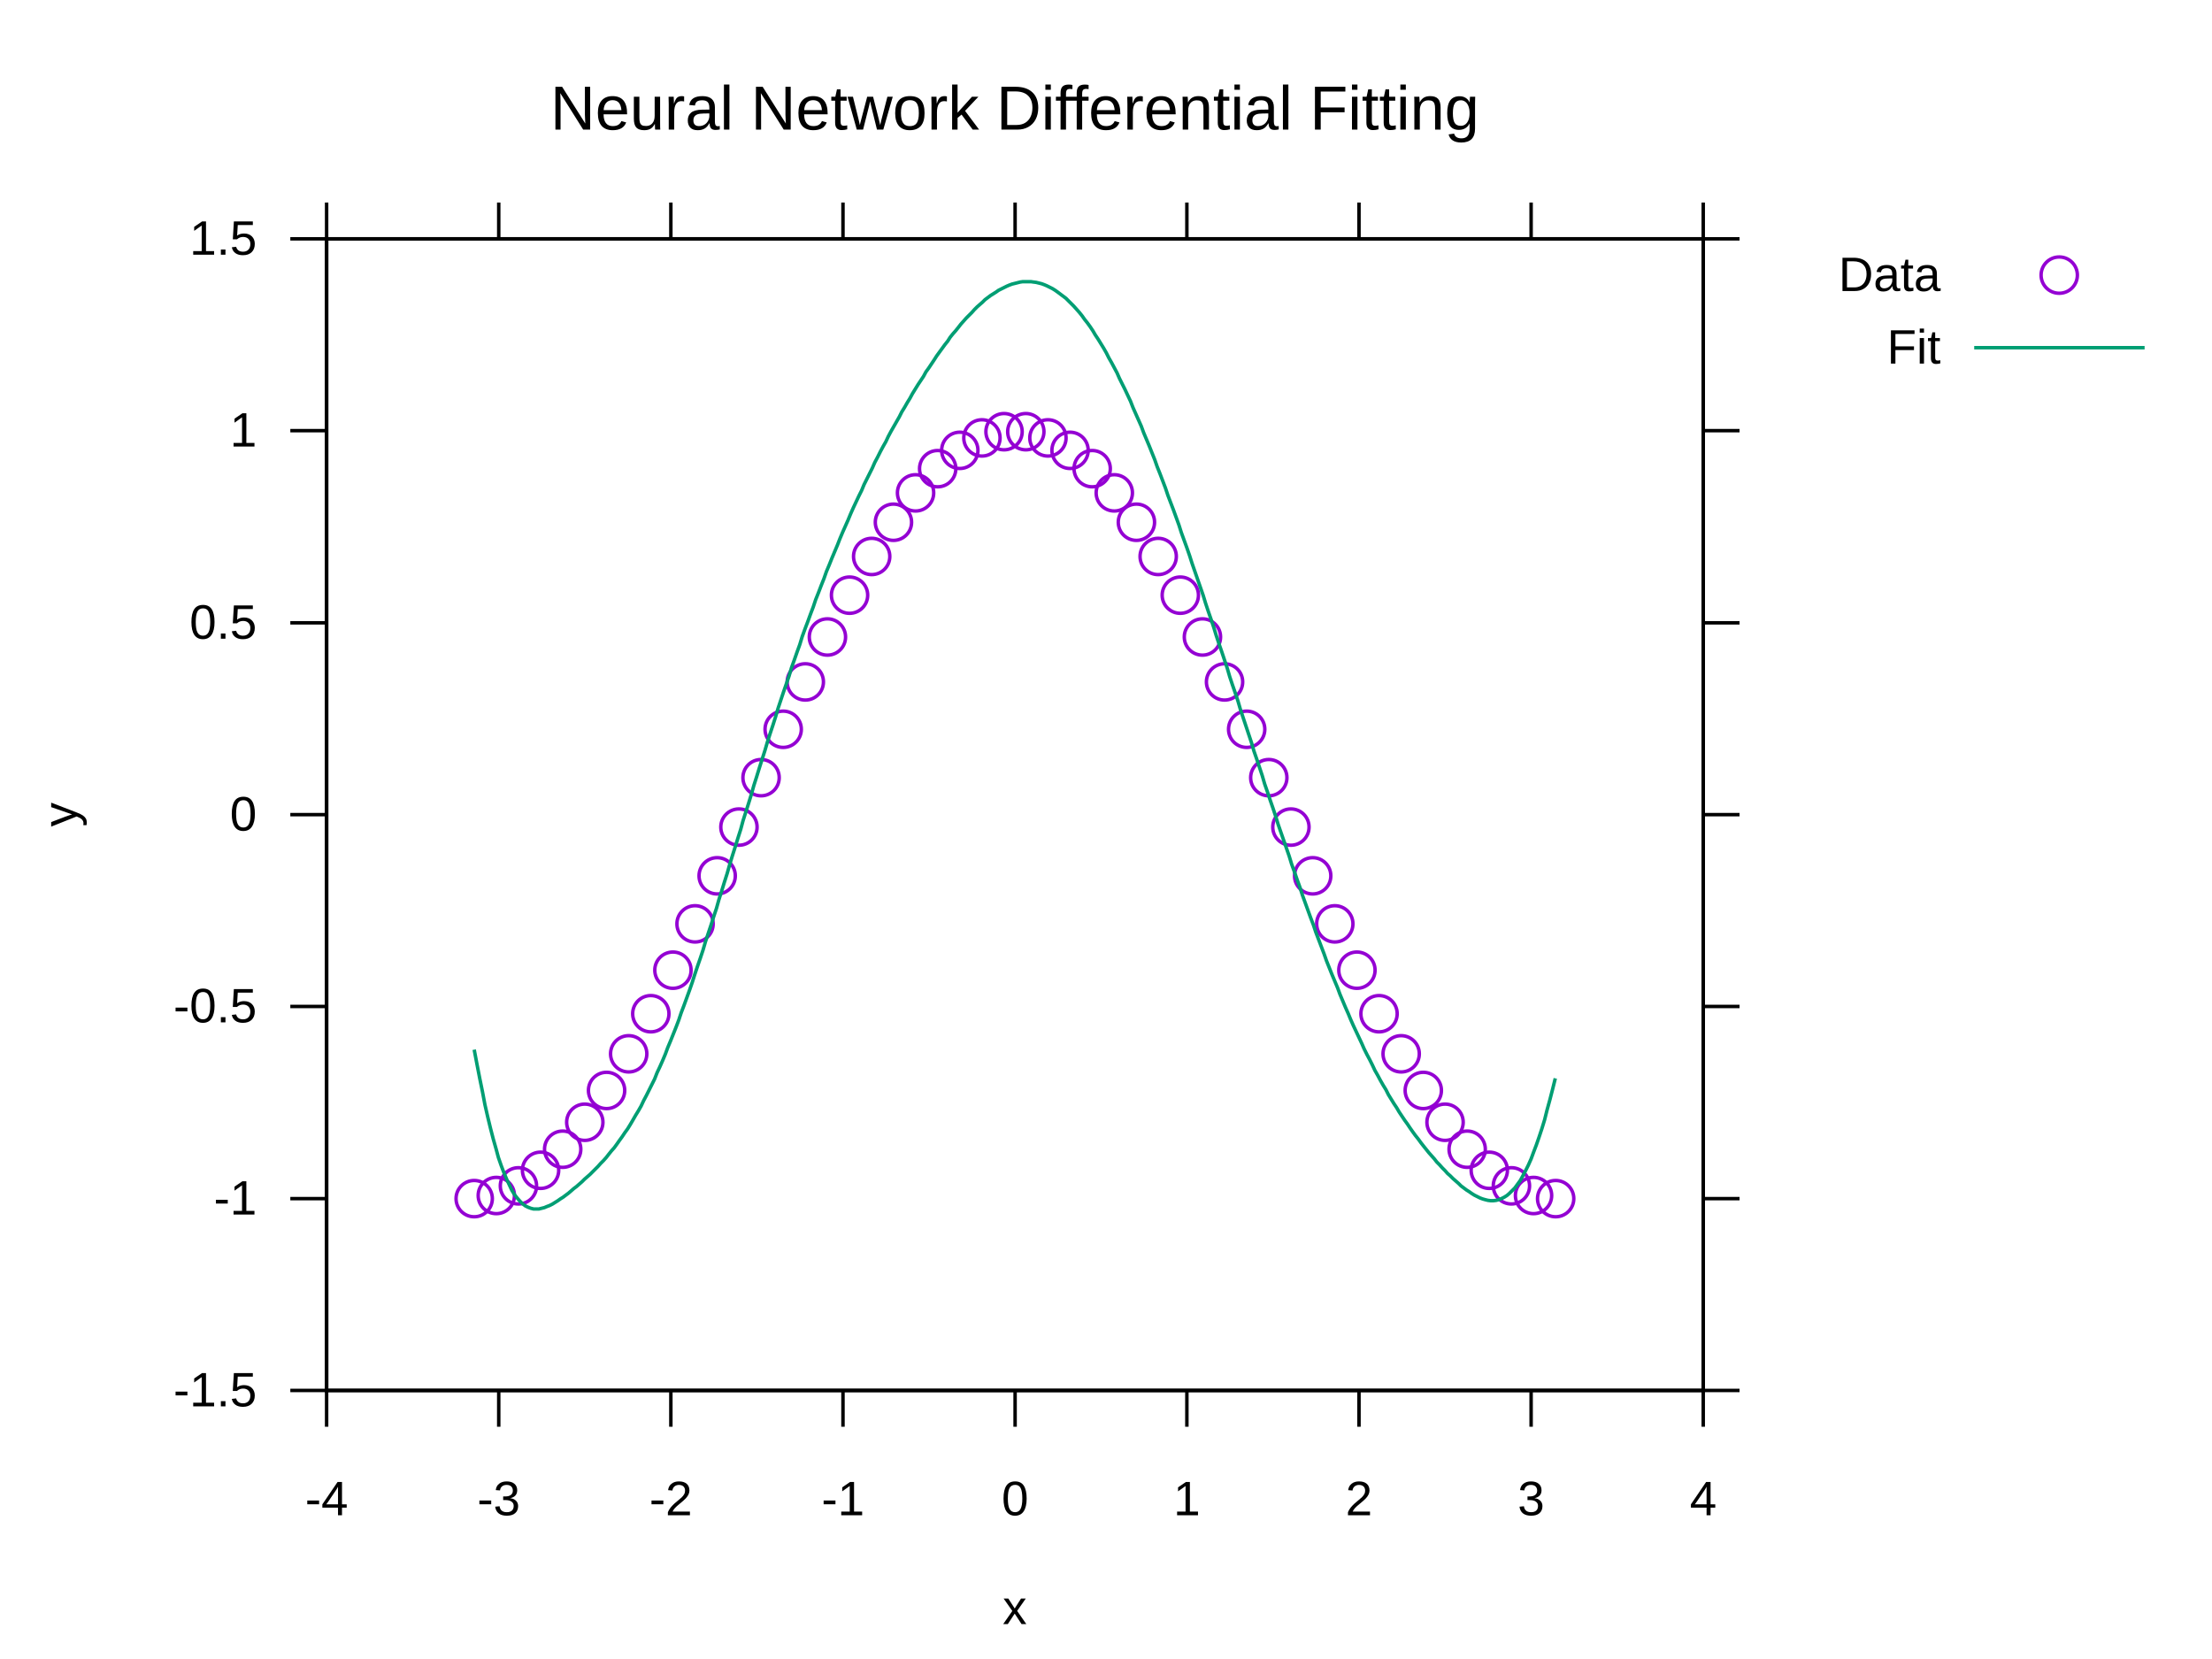
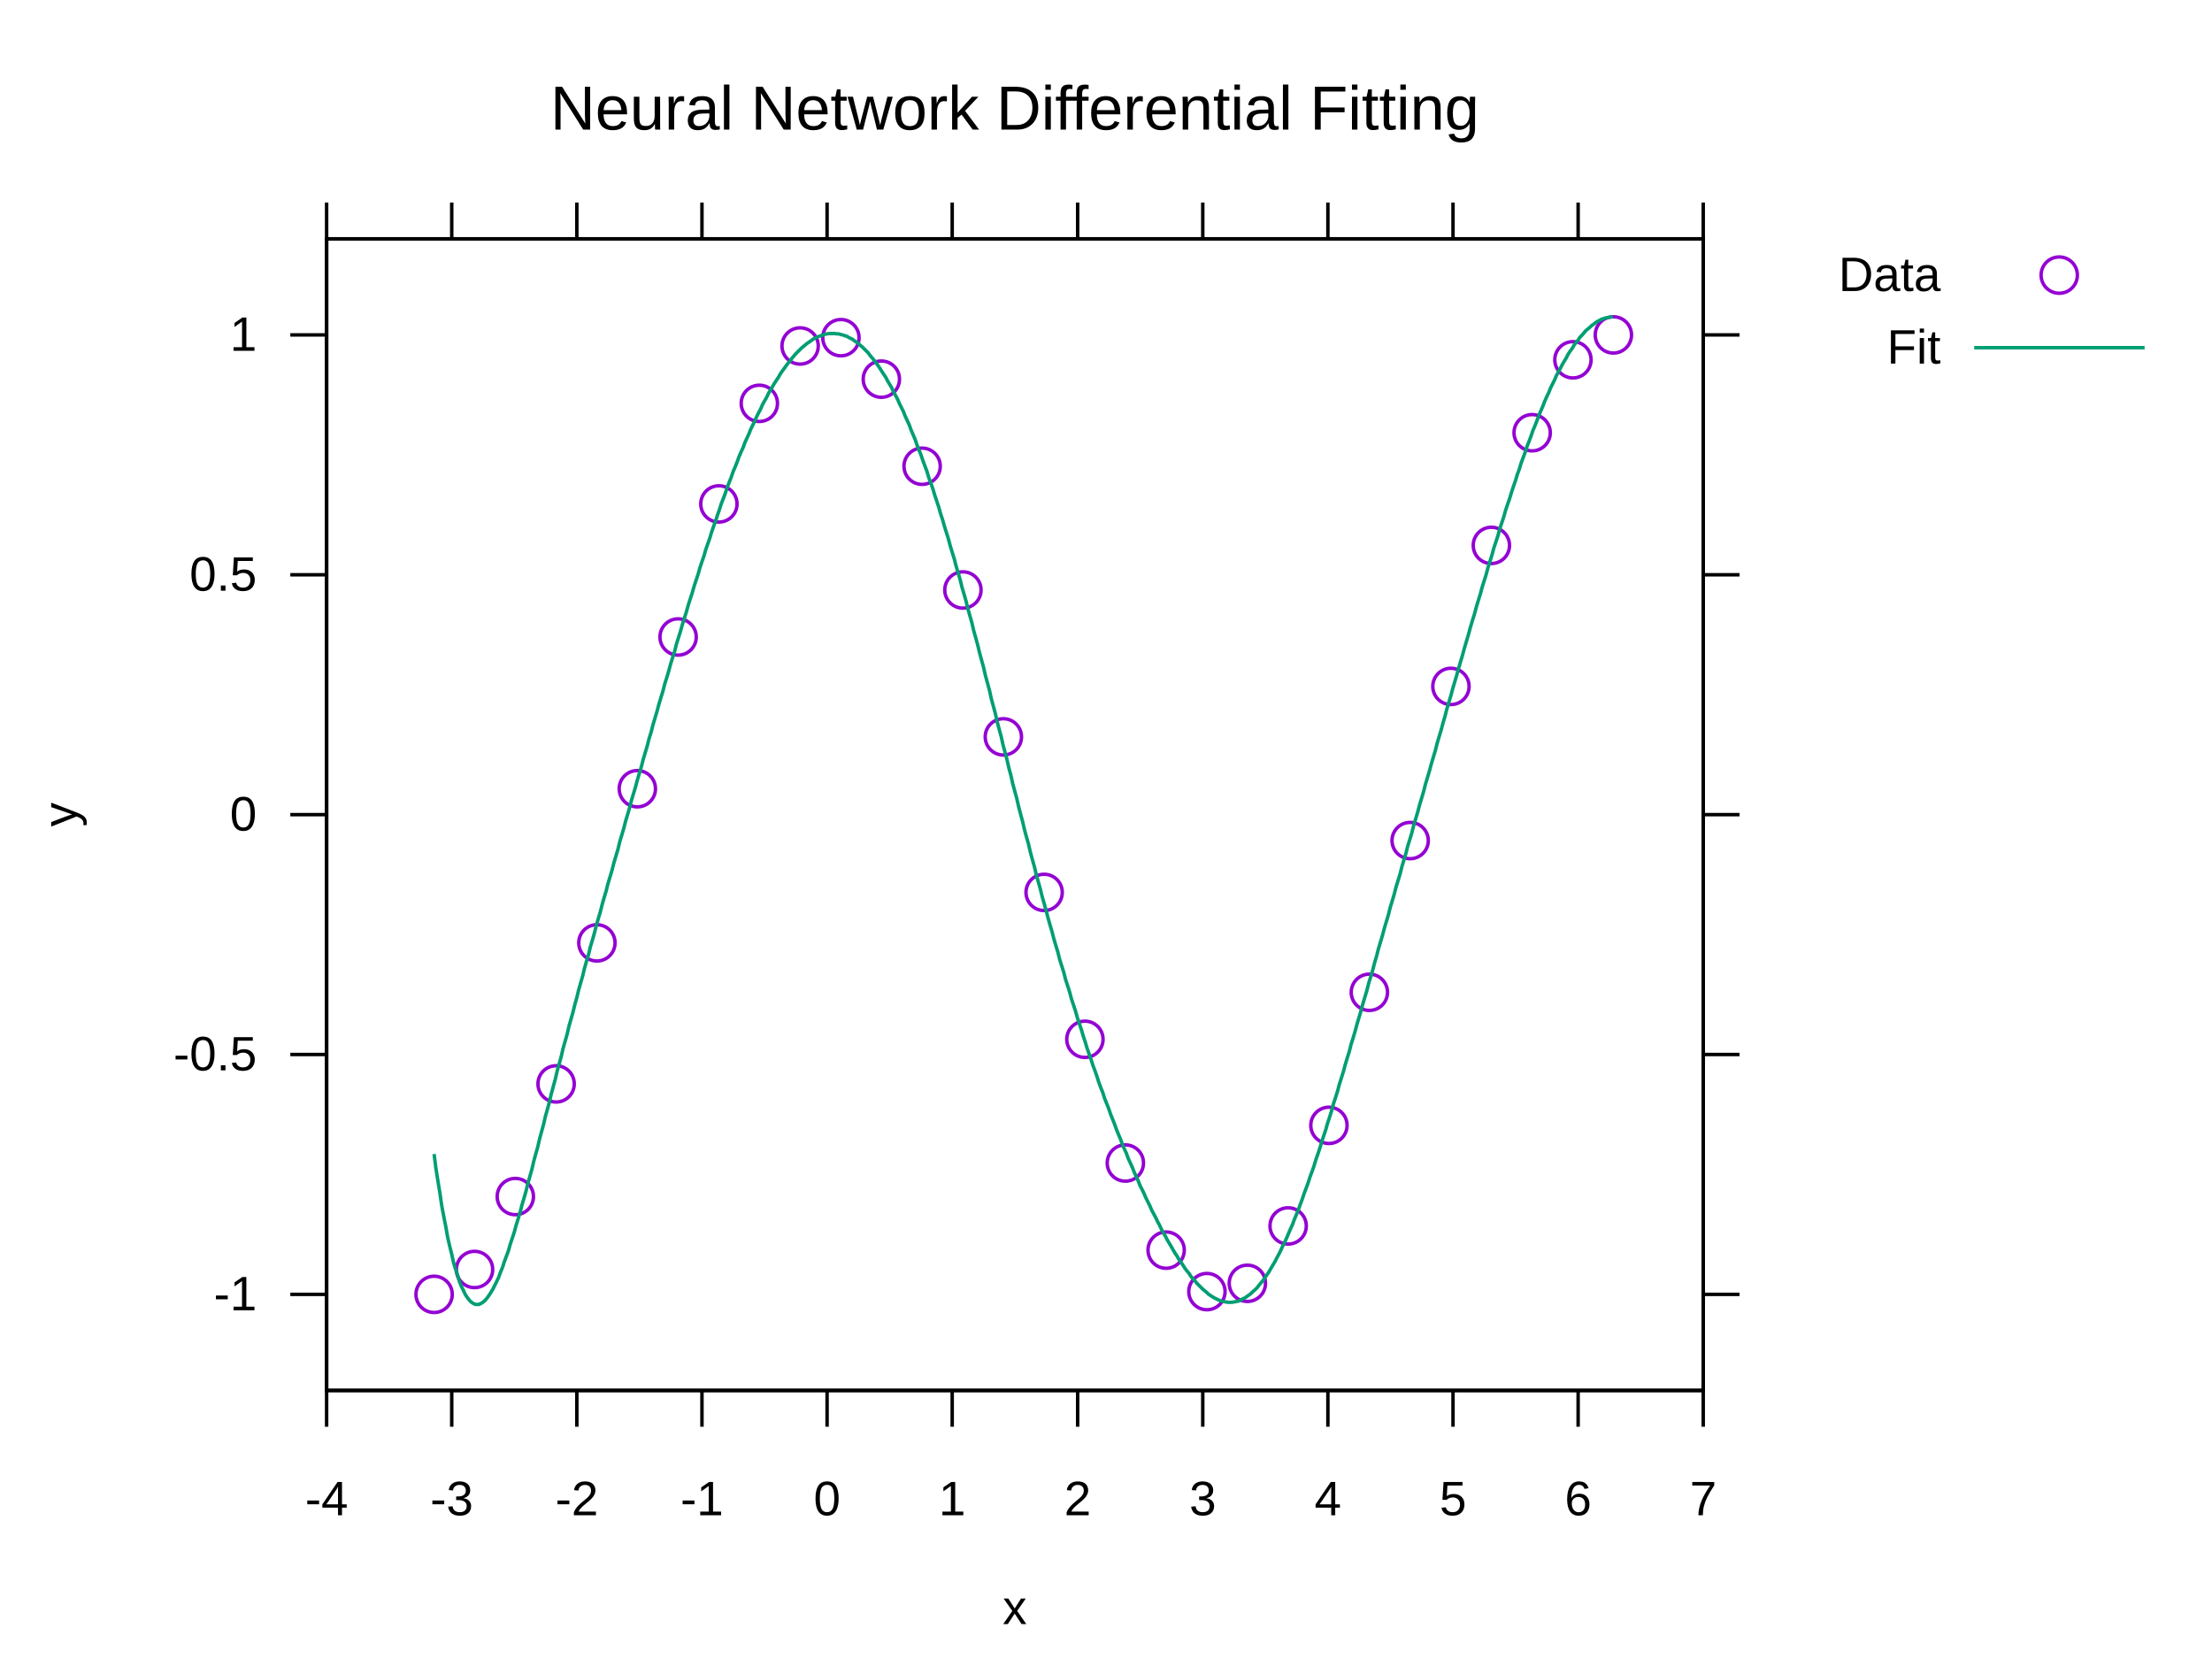
<svg xmlns="http://www.w3.org/2000/svg" xmlns:xlink="http://www.w3.org/1999/xlink" width="640" height="480" viewBox="0 0 640 480">
  <g id="gnuplot_canvas">
    <rect x="0" y="0" width="640" height="480" fill="#ffffff" />
    <defs>
      <circle id="gpDot" r="0.5" stroke-width="0.5" stroke="currentColor" />
      <path id="gpPt0" stroke-width="0.190" stroke="currentColor" d="M-1,0 h2 M0,-1 v2" />
      <path id="gpPt1" stroke-width="0.190" stroke="currentColor" d="M-1,-1 L1,1 M1,-1 L-1,1" />
      <path id="gpPt2" stroke-width="0.190" stroke="currentColor" d="M-1,0 L1,0 M0,-1 L0,1 M-1,-1 L1,1 M-1,1 L1,-1" />
      <rect id="gpPt3" stroke-width="0.190" stroke="currentColor" x="-1" y="-1" width="2" height="2" />
      <rect id="gpPt4" stroke-width="0.190" stroke="currentColor" fill="currentColor" x="-1" y="-1" width="2" height="2" />
      <circle id="gpPt5" stroke-width="0.190" stroke="currentColor" cx="0" cy="0" r="1" />
      <use xlink:href="#gpPt5" id="gpPt6" fill="currentColor" stroke="none" />
      <path id="gpPt7" stroke-width="0.190" stroke="currentColor" d="M0,-1.33 L-1.33,0.67 L1.33,0.67 z" />
      <use xlink:href="#gpPt7" id="gpPt8" fill="currentColor" stroke="none" />
      <use xlink:href="#gpPt7" id="gpPt9" stroke="currentColor" transform="rotate(180)" />
      <use xlink:href="#gpPt9" id="gpPt10" fill="currentColor" stroke="none" />
      <use xlink:href="#gpPt3" id="gpPt11" stroke="currentColor" transform="rotate(45)" />
      <use xlink:href="#gpPt11" id="gpPt12" fill="currentColor" stroke="none" />
      <path id="gpPt13" stroke-width="0.190" stroke="currentColor" d="M0,1.330 L1.265,0.411 L0.782,-1.067 L-0.782,-1.076 L-1.265,0.411 z" />
      <use xlink:href="#gpPt13" id="gpPt14" fill="currentColor" stroke="none" />
      <filter id="textbox" filterUnits="objectBoundingBox" x="0" y="0" height="1" width="1">
        <feFlood flood-color="#FFFFFF" flood-opacity="1" result="bgnd" />
        <feComposite in="SourceGraphic" in2="bgnd" operator="atop" />
      </filter>
      <filter id="greybox" filterUnits="objectBoundingBox" x="0" y="0" height="1" width="1">
        <feFlood flood-color="lightgrey" flood-opacity="1" result="grey" />
        <feComposite in="SourceGraphic" in2="grey" operator="atop" />
      </filter>
    </defs>
    <g fill="none" color="#FFFFFF" stroke="currentColor" stroke-width="1.00" stroke-linecap="butt" stroke-linejoin="miter">
</g>
    <g fill="none" color="black" stroke="currentColor" stroke-width="1.00" stroke-linecap="butt" stroke-linejoin="miter">
-       <path stroke="black" d="M94.5,402.3 L84.0,402.3 M492.8,402.3 L503.3,402.3  " />
-       <g transform="translate(74.3,406.9)" stroke="none" fill="black" font-family="Arial" font-size="14.00" text-anchor="end">
-         <text>
-           <tspan font-family="Arial">-1.5</tspan>
-         </text>
-       </g>
-     </g>
-     <g fill="none" color="black" stroke="currentColor" stroke-width="1.00" stroke-linecap="butt" stroke-linejoin="miter">
-       <path stroke="black" d="M94.5,346.8 L84.0,346.8 M492.8,346.8 L503.3,346.8  " />
-       <g transform="translate(74.3,351.4)" stroke="none" fill="black" font-family="Arial" font-size="14.00" text-anchor="end">
+       <path stroke="black" d="M94.5,374.5 L84.0,374.5 M492.8,374.5 L503.3,374.5  " />
+       <g transform="translate(74.3,379.1)" stroke="none" fill="black" font-family="Arial" font-size="14.00" text-anchor="end">
        <text>
          <tspan font-family="Arial">-1</tspan>
        </text>
      </g>
    </g>
    <g fill="none" color="black" stroke="currentColor" stroke-width="1.00" stroke-linecap="butt" stroke-linejoin="miter">
-       <path stroke="black" d="M94.5,291.2 L84.0,291.2 M492.8,291.2 L503.3,291.2  " />
-       <g transform="translate(74.3,295.8)" stroke="none" fill="black" font-family="Arial" font-size="14.00" text-anchor="end">
+       <path stroke="black" d="M94.5,305.1 L84.0,305.1 M492.8,305.1 L503.3,305.1  " />
+       <g transform="translate(74.3,309.7)" stroke="none" fill="black" font-family="Arial" font-size="14.00" text-anchor="end">
        <text>
          <tspan font-family="Arial">-0.5</tspan>
        </text>
      </g>
    </g>
    <g fill="none" color="black" stroke="currentColor" stroke-width="1.00" stroke-linecap="butt" stroke-linejoin="miter">
      <path stroke="black" d="M94.5,235.7 L84.0,235.7 M492.8,235.7 L503.3,235.7  " />
      <g transform="translate(74.3,240.3)" stroke="none" fill="black" font-family="Arial" font-size="14.00" text-anchor="end">
        <text>
          <tspan font-family="Arial"> 0</tspan>
        </text>
      </g>
    </g>
    <g fill="none" color="black" stroke="currentColor" stroke-width="1.00" stroke-linecap="butt" stroke-linejoin="miter">
-       <path stroke="black" d="M94.5,180.2 L84.0,180.2 M492.8,180.2 L503.3,180.2  " />
-       <g transform="translate(74.3,184.8)" stroke="none" fill="black" font-family="Arial" font-size="14.00" text-anchor="end">
+       <path stroke="black" d="M94.5,166.3 L84.0,166.3 M492.8,166.3 L503.3,166.3  " />
+       <g transform="translate(74.3,170.9)" stroke="none" fill="black" font-family="Arial" font-size="14.00" text-anchor="end">
        <text>
          <tspan font-family="Arial"> 0.5</tspan>
        </text>
      </g>
    </g>
    <g fill="none" color="black" stroke="currentColor" stroke-width="1.00" stroke-linecap="butt" stroke-linejoin="miter">
-       <path stroke="black" d="M94.5,124.6 L84.0,124.6 M492.8,124.6 L503.3,124.6  " />
-       <g transform="translate(74.3,129.2)" stroke="none" fill="black" font-family="Arial" font-size="14.00" text-anchor="end">
+       <path stroke="black" d="M94.5,96.9 L84.0,96.9 M492.8,96.9 L503.3,96.9  " />
+       <g transform="translate(74.3,101.5)" stroke="none" fill="black" font-family="Arial" font-size="14.00" text-anchor="end">
        <text>
          <tspan font-family="Arial"> 1</tspan>
-         </text>
-       </g>
-     </g>
-     <g fill="none" color="black" stroke="currentColor" stroke-width="1.00" stroke-linecap="butt" stroke-linejoin="miter">
-       <path stroke="black" d="M94.5,69.1 L84.0,69.1 M492.8,69.1 L503.3,69.1  " />
-       <g transform="translate(74.3,73.7)" stroke="none" fill="black" font-family="Arial" font-size="14.00" text-anchor="end">
-         <text>
-           <tspan font-family="Arial"> 1.5</tspan>
        </text>
      </g>
    </g>
    <g fill="none" color="black" stroke="currentColor" stroke-width="1.00" stroke-linecap="butt" stroke-linejoin="miter">
      <path stroke="black" d="M94.5,402.3 L94.5,412.8 M94.5,69.1 L94.5,58.6  " />
      <g transform="translate(94.5,438.4)" stroke="none" fill="black" font-family="Arial" font-size="14.00" text-anchor="middle">
        <text>
          <tspan font-family="Arial">-4</tspan>
        </text>
      </g>
    </g>
    <g fill="none" color="black" stroke="currentColor" stroke-width="1.00" stroke-linecap="butt" stroke-linejoin="miter">
-       <path stroke="black" d="M144.3,402.3 L144.3,412.8 M144.3,69.1 L144.3,58.6  " />
-       <g transform="translate(144.3,438.4)" stroke="none" fill="black" font-family="Arial" font-size="14.00" text-anchor="middle">
+       <path stroke="black" d="M130.7,402.3 L130.7,412.8 M130.7,69.1 L130.7,58.6  " />
+       <g transform="translate(130.7,438.4)" stroke="none" fill="black" font-family="Arial" font-size="14.00" text-anchor="middle">
        <text>
          <tspan font-family="Arial">-3</tspan>
        </text>
      </g>
    </g>
    <g fill="none" color="black" stroke="currentColor" stroke-width="1.00" stroke-linecap="butt" stroke-linejoin="miter">
-       <path stroke="black" d="M194.1,402.3 L194.1,412.8 M194.1,69.1 L194.1,58.6  " />
-       <g transform="translate(194.1,438.4)" stroke="none" fill="black" font-family="Arial" font-size="14.00" text-anchor="middle">
+       <path stroke="black" d="M166.9,402.3 L166.9,412.8 M166.9,69.1 L166.9,58.6  " />
+       <g transform="translate(166.9,438.4)" stroke="none" fill="black" font-family="Arial" font-size="14.00" text-anchor="middle">
        <text>
          <tspan font-family="Arial">-2</tspan>
        </text>
      </g>
    </g>
    <g fill="none" color="black" stroke="currentColor" stroke-width="1.00" stroke-linecap="butt" stroke-linejoin="miter">
-       <path stroke="black" d="M243.9,402.3 L243.9,412.8 M243.9,69.1 L243.9,58.6  " />
-       <g transform="translate(243.9,438.4)" stroke="none" fill="black" font-family="Arial" font-size="14.00" text-anchor="middle">
+       <path stroke="black" d="M203.1,402.3 L203.1,412.8 M203.1,69.1 L203.1,58.6  " />
+       <g transform="translate(203.1,438.4)" stroke="none" fill="black" font-family="Arial" font-size="14.00" text-anchor="middle">
        <text>
          <tspan font-family="Arial">-1</tspan>
        </text>
      </g>
    </g>
    <g fill="none" color="black" stroke="currentColor" stroke-width="1.00" stroke-linecap="butt" stroke-linejoin="miter">
-       <path stroke="black" d="M293.7,402.3 L293.7,412.8 M293.7,69.1 L293.7,58.6  " />
-       <g transform="translate(293.7,438.4)" stroke="none" fill="black" font-family="Arial" font-size="14.00" text-anchor="middle">
+       <path stroke="black" d="M239.3,402.3 L239.3,412.8 M239.3,69.1 L239.3,58.6  " />
+       <g transform="translate(239.3,438.4)" stroke="none" fill="black" font-family="Arial" font-size="14.00" text-anchor="middle">
        <text>
          <tspan font-family="Arial"> 0</tspan>
        </text>
      </g>
    </g>
    <g fill="none" color="black" stroke="currentColor" stroke-width="1.00" stroke-linecap="butt" stroke-linejoin="miter">
-       <path stroke="black" d="M343.4,402.3 L343.4,412.8 M343.4,69.1 L343.4,58.6  " />
-       <g transform="translate(343.4,438.4)" stroke="none" fill="black" font-family="Arial" font-size="14.00" text-anchor="middle">
+       <path stroke="black" d="M275.5,402.3 L275.5,412.8 M275.5,69.1 L275.5,58.6  " />
+       <g transform="translate(275.5,438.4)" stroke="none" fill="black" font-family="Arial" font-size="14.00" text-anchor="middle">
        <text>
          <tspan font-family="Arial"> 1</tspan>
        </text>
      </g>
    </g>
    <g fill="none" color="black" stroke="currentColor" stroke-width="1.00" stroke-linecap="butt" stroke-linejoin="miter">
-       <path stroke="black" d="M393.2,402.3 L393.2,412.8 M393.2,69.1 L393.2,58.6  " />
-       <g transform="translate(393.2,438.4)" stroke="none" fill="black" font-family="Arial" font-size="14.00" text-anchor="middle">
+       <path stroke="black" d="M311.8,402.3 L311.8,412.8 M311.8,69.1 L311.8,58.6  " />
+       <g transform="translate(311.8,438.4)" stroke="none" fill="black" font-family="Arial" font-size="14.00" text-anchor="middle">
        <text>
          <tspan font-family="Arial"> 2</tspan>
        </text>
      </g>
    </g>
    <g fill="none" color="black" stroke="currentColor" stroke-width="1.00" stroke-linecap="butt" stroke-linejoin="miter">
-       <path stroke="black" d="M443.0,402.3 L443.0,412.8 M443.0,69.1 L443.0,58.6  " />
-       <g transform="translate(443.0,438.4)" stroke="none" fill="black" font-family="Arial" font-size="14.00" text-anchor="middle">
+       <path stroke="black" d="M348.0,402.3 L348.0,412.8 M348.0,69.1 L348.0,58.6  " />
+       <g transform="translate(348.0,438.4)" stroke="none" fill="black" font-family="Arial" font-size="14.00" text-anchor="middle">
        <text>
          <tspan font-family="Arial"> 3</tspan>
+         </text>
+       </g>
+     </g>
+     <g fill="none" color="black" stroke="currentColor" stroke-width="1.00" stroke-linecap="butt" stroke-linejoin="miter">
+       <path stroke="black" d="M384.2,402.3 L384.2,412.8 M384.2,69.1 L384.2,58.6  " />
+       <g transform="translate(384.2,438.4)" stroke="none" fill="black" font-family="Arial" font-size="14.00" text-anchor="middle">
+         <text>
+           <tspan font-family="Arial"> 4</tspan>
+         </text>
+       </g>
+     </g>
+     <g fill="none" color="black" stroke="currentColor" stroke-width="1.00" stroke-linecap="butt" stroke-linejoin="miter">
+       <path stroke="black" d="M420.4,402.3 L420.4,412.8 M420.4,69.1 L420.4,58.6  " />
+       <g transform="translate(420.4,438.4)" stroke="none" fill="black" font-family="Arial" font-size="14.00" text-anchor="middle">
+         <text>
+           <tspan font-family="Arial"> 5</tspan>
+         </text>
+       </g>
+     </g>
+     <g fill="none" color="black" stroke="currentColor" stroke-width="1.00" stroke-linecap="butt" stroke-linejoin="miter">
+       <path stroke="black" d="M456.6,402.3 L456.6,412.8 M456.6,69.1 L456.6,58.6  " />
+       <g transform="translate(456.6,438.4)" stroke="none" fill="black" font-family="Arial" font-size="14.00" text-anchor="middle">
+         <text>
+           <tspan font-family="Arial"> 6</tspan>
        </text>
      </g>
    </g>
    <g fill="none" color="black" stroke="currentColor" stroke-width="1.00" stroke-linecap="butt" stroke-linejoin="miter">
      <path stroke="black" d="M492.8,402.3 L492.8,412.8 M492.8,69.1 L492.8,58.6  " />
      <g transform="translate(492.8,438.4)" stroke="none" fill="black" font-family="Arial" font-size="14.00" text-anchor="middle">
        <text>
-           <tspan font-family="Arial"> 4</tspan>
+           <tspan font-family="Arial"> 7</tspan>
        </text>
      </g>
    </g>
    <g fill="none" color="black" stroke="currentColor" stroke-width="1.00" stroke-linecap="butt" stroke-linejoin="miter">
</g>
    <g fill="none" color="black" stroke="currentColor" stroke-width="1.00" stroke-linecap="butt" stroke-linejoin="miter">
      <path stroke="black" d="M94.5,69.1 L94.5,402.3 L492.8,402.3 L492.8,69.1 L94.5,69.1 Z  " />
    </g>
    <g fill="none" color="black" stroke="currentColor" stroke-width="1.00" stroke-linecap="butt" stroke-linejoin="miter">
      <g transform="translate(22.2,235.7) rotate(270)" stroke="none" fill="black" font-family="Arial" font-size="14.00" text-anchor="middle">
        <text>
          <tspan font-family="Arial">y</tspan>
        </text>
      </g>
    </g>
    <g fill="none" color="black" stroke="currentColor" stroke-width="1.00" stroke-linecap="butt" stroke-linejoin="miter">
      <g transform="translate(293.6,469.9)" stroke="none" fill="black" font-family="Arial" font-size="14.00" text-anchor="middle">
        <text>
          <tspan font-family="Arial">x</tspan>
        </text>
      </g>
    </g>
    <g fill="none" color="black" stroke="currentColor" stroke-width="1.00" stroke-linecap="butt" stroke-linejoin="miter">
      <g transform="translate(293.6,37.5)" stroke="none" fill="black" font-family="Arial" font-size="18.00" text-anchor="middle">
        <text>
          <tspan font-family="Arial">Neural Network Differential Fitting</tspan>
        </text>
      </g>
    </g>
    <g fill="none" color="black" stroke="currentColor" stroke-width="1.00" stroke-linecap="butt" stroke-linejoin="miter">
</g>
    <g id="gnuplot_plot_1">
      <g fill="none" color="black" stroke="currentColor" stroke-width="1.00" stroke-linecap="butt" stroke-linejoin="miter">
        <g transform="translate(561.5,84.2)" stroke="none" fill="black" font-family="Arial" font-size="14.00" text-anchor="end">
          <text>
            <tspan font-family="Arial">Data</tspan>
          </text>
        </g>
      </g>
      <g fill="none" color="black" stroke="currentColor" stroke-width="1.00" stroke-linecap="butt" stroke-linejoin="miter">
-         <use xlink:href="#gpPt5" transform="translate(137.2,346.8) scale(5.25)" color="rgb(148,   0, 211)" />
-         <use xlink:href="#gpPt5" transform="translate(143.6,345.9) scale(5.25)" color="rgb(148,   0, 211)" />
-         <use xlink:href="#gpPt5" transform="translate(150.0,343.1) scale(5.25)" color="rgb(148,   0, 211)" />
-         <use xlink:href="#gpPt5" transform="translate(156.4,338.6) scale(5.25)" color="rgb(148,   0, 211)" />
-         <use xlink:href="#gpPt5" transform="translate(162.8,332.5) scale(5.25)" color="rgb(148,   0, 211)" />
-         <use xlink:href="#gpPt5" transform="translate(169.2,324.7) scale(5.25)" color="rgb(148,   0, 211)" />
-         <use xlink:href="#gpPt5" transform="translate(175.5,315.5) scale(5.25)" color="rgb(148,   0, 211)" />
-         <use xlink:href="#gpPt5" transform="translate(181.9,304.9) scale(5.25)" color="rgb(148,   0, 211)" />
-         <use xlink:href="#gpPt5" transform="translate(188.3,293.3) scale(5.25)" color="rgb(148,   0, 211)" />
-         <use xlink:href="#gpPt5" transform="translate(194.7,280.7) scale(5.25)" color="rgb(148,   0, 211)" />
-         <use xlink:href="#gpPt5" transform="translate(201.1,267.3) scale(5.25)" color="rgb(148,   0, 211)" />
-         <use xlink:href="#gpPt5" transform="translate(207.5,253.4) scale(5.25)" color="rgb(148,   0, 211)" />
-         <use xlink:href="#gpPt5" transform="translate(213.8,239.3) scale(5.25)" color="rgb(148,   0, 211)" />
-         <use xlink:href="#gpPt5" transform="translate(220.2,225.0) scale(5.25)" color="rgb(148,   0, 211)" />
-         <use xlink:href="#gpPt5" transform="translate(226.6,211.0) scale(5.25)" color="rgb(148,   0, 211)" />
-         <use xlink:href="#gpPt5" transform="translate(233.0,197.3) scale(5.25)" color="rgb(148,   0, 211)" />
-         <use xlink:href="#gpPt5" transform="translate(239.4,184.3) scale(5.25)" color="rgb(148,   0, 211)" />
-         <use xlink:href="#gpPt5" transform="translate(245.8,172.2) scale(5.25)" color="rgb(148,   0, 211)" />
-         <use xlink:href="#gpPt5" transform="translate(252.2,161.0) scale(5.25)" color="rgb(148,   0, 211)" />
-         <use xlink:href="#gpPt5" transform="translate(258.5,151.1) scale(5.25)" color="rgb(148,   0, 211)" />
-         <use xlink:href="#gpPt5" transform="translate(264.9,142.6) scale(5.25)" color="rgb(148,   0, 211)" />
-         <use xlink:href="#gpPt5" transform="translate(271.3,135.6) scale(5.25)" color="rgb(148,   0, 211)" />
-         <use xlink:href="#gpPt5" transform="translate(277.7,130.3) scale(5.25)" color="rgb(148,   0, 211)" />
-         <use xlink:href="#gpPt5" transform="translate(284.1,126.7) scale(5.25)" color="rgb(148,   0, 211)" />
-         <use xlink:href="#gpPt5" transform="translate(290.5,124.9) scale(5.25)" color="rgb(148,   0, 211)" />
-         <use xlink:href="#gpPt5" transform="translate(296.8,124.9) scale(5.25)" color="rgb(148,   0, 211)" />
-         <use xlink:href="#gpPt5" transform="translate(303.2,126.7) scale(5.25)" color="rgb(148,   0, 211)" />
-         <use xlink:href="#gpPt5" transform="translate(309.6,130.3) scale(5.25)" color="rgb(148,   0, 211)" />
-         <use xlink:href="#gpPt5" transform="translate(316.0,135.6) scale(5.25)" color="rgb(148,   0, 211)" />
-         <use xlink:href="#gpPt5" transform="translate(322.4,142.6) scale(5.25)" color="rgb(148,   0, 211)" />
-         <use xlink:href="#gpPt5" transform="translate(328.8,151.1) scale(5.25)" color="rgb(148,   0, 211)" />
-         <use xlink:href="#gpPt5" transform="translate(335.1,161.0) scale(5.25)" color="rgb(148,   0, 211)" />
-         <use xlink:href="#gpPt5" transform="translate(341.5,172.2) scale(5.25)" color="rgb(148,   0, 211)" />
-         <use xlink:href="#gpPt5" transform="translate(347.9,184.3) scale(5.25)" color="rgb(148,   0, 211)" />
-         <use xlink:href="#gpPt5" transform="translate(354.3,197.3) scale(5.25)" color="rgb(148,   0, 211)" />
-         <use xlink:href="#gpPt5" transform="translate(360.7,211.0) scale(5.25)" color="rgb(148,   0, 211)" />
-         <use xlink:href="#gpPt5" transform="translate(367.1,225.0) scale(5.25)" color="rgb(148,   0, 211)" />
-         <use xlink:href="#gpPt5" transform="translate(373.5,239.3) scale(5.25)" color="rgb(148,   0, 211)" />
-         <use xlink:href="#gpPt5" transform="translate(379.8,253.4) scale(5.25)" color="rgb(148,   0, 211)" />
-         <use xlink:href="#gpPt5" transform="translate(386.2,267.3) scale(5.25)" color="rgb(148,   0, 211)" />
-         <use xlink:href="#gpPt5" transform="translate(392.6,280.7) scale(5.25)" color="rgb(148,   0, 211)" />
-         <use xlink:href="#gpPt5" transform="translate(399.0,293.3) scale(5.25)" color="rgb(148,   0, 211)" />
-         <use xlink:href="#gpPt5" transform="translate(405.4,304.9) scale(5.25)" color="rgb(148,   0, 211)" />
-         <use xlink:href="#gpPt5" transform="translate(411.8,315.5) scale(5.25)" color="rgb(148,   0, 211)" />
-         <use xlink:href="#gpPt5" transform="translate(418.1,324.7) scale(5.25)" color="rgb(148,   0, 211)" />
-         <use xlink:href="#gpPt5" transform="translate(424.5,332.5) scale(5.25)" color="rgb(148,   0, 211)" />
-         <use xlink:href="#gpPt5" transform="translate(430.9,338.6) scale(5.25)" color="rgb(148,   0, 211)" />
-         <use xlink:href="#gpPt5" transform="translate(437.3,343.1) scale(5.25)" color="rgb(148,   0, 211)" />
-         <use xlink:href="#gpPt5" transform="translate(443.7,345.9) scale(5.25)" color="rgb(148,   0, 211)" />
-         <use xlink:href="#gpPt5" transform="translate(450.1,346.8) scale(5.25)" color="rgb(148,   0, 211)" />
+         <use xlink:href="#gpPt5" transform="translate(125.6,374.5) scale(5.25)" color="rgb(148,   0, 211)" />
+         <use xlink:href="#gpPt5" transform="translate(137.3,367.3) scale(5.25)" color="rgb(148,   0, 211)" />
+         <use xlink:href="#gpPt5" transform="translate(149.1,346.2) scale(5.25)" color="rgb(148,   0, 211)" />
+         <use xlink:href="#gpPt5" transform="translate(160.9,313.6) scale(5.25)" color="rgb(148,   0, 211)" />
+         <use xlink:href="#gpPt5" transform="translate(172.7,272.8) scale(5.25)" color="rgb(148,   0, 211)" />
+         <use xlink:href="#gpPt5" transform="translate(184.4,228.2) scale(5.25)" color="rgb(148,   0, 211)" />
+         <use xlink:href="#gpPt5" transform="translate(196.2,184.3) scale(5.25)" color="rgb(148,   0, 211)" />
+         <use xlink:href="#gpPt5" transform="translate(208.0,145.8) scale(5.25)" color="rgb(148,   0, 211)" />
+         <use xlink:href="#gpPt5" transform="translate(219.7,116.7) scale(5.25)" color="rgb(148,   0, 211)" />
+         <use xlink:href="#gpPt5" transform="translate(231.5,100.1) scale(5.25)" color="rgb(148,   0, 211)" />
+         <use xlink:href="#gpPt5" transform="translate(243.3,97.7) scale(5.25)" color="rgb(148,   0, 211)" />
+         <use xlink:href="#gpPt5" transform="translate(255.0,109.7) scale(5.25)" color="rgb(148,   0, 211)" />
+         <use xlink:href="#gpPt5" transform="translate(266.8,134.9) scale(5.25)" color="rgb(148,   0, 211)" />
+         <use xlink:href="#gpPt5" transform="translate(278.6,170.7) scale(5.25)" color="rgb(148,   0, 211)" />
+         <use xlink:href="#gpPt5" transform="translate(290.3,213.2) scale(5.25)" color="rgb(148,   0, 211)" />
+         <use xlink:href="#gpPt5" transform="translate(302.1,258.2) scale(5.25)" color="rgb(148,   0, 211)" />
+         <use xlink:href="#gpPt5" transform="translate(313.9,300.7) scale(5.25)" color="rgb(148,   0, 211)" />
+         <use xlink:href="#gpPt5" transform="translate(325.6,336.5) scale(5.25)" color="rgb(148,   0, 211)" />
+         <use xlink:href="#gpPt5" transform="translate(337.4,361.7) scale(5.25)" color="rgb(148,   0, 211)" />
+         <use xlink:href="#gpPt5" transform="translate(349.2,373.7) scale(5.25)" color="rgb(148,   0, 211)" />
+         <use xlink:href="#gpPt5" transform="translate(360.9,371.3) scale(5.25)" color="rgb(148,   0, 211)" />
+         <use xlink:href="#gpPt5" transform="translate(372.7,354.7) scale(5.25)" color="rgb(148,   0, 211)" />
+         <use xlink:href="#gpPt5" transform="translate(384.5,325.6) scale(5.25)" color="rgb(148,   0, 211)" />
+         <use xlink:href="#gpPt5" transform="translate(396.2,287.1) scale(5.25)" color="rgb(148,   0, 211)" />
+         <use xlink:href="#gpPt5" transform="translate(408.0,243.2) scale(5.25)" color="rgb(148,   0, 211)" />
+         <use xlink:href="#gpPt5" transform="translate(419.8,198.6) scale(5.25)" color="rgb(148,   0, 211)" />
+         <use xlink:href="#gpPt5" transform="translate(431.5,157.8) scale(5.25)" color="rgb(148,   0, 211)" />
+         <use xlink:href="#gpPt5" transform="translate(443.3,125.2) scale(5.25)" color="rgb(148,   0, 211)" />
+         <use xlink:href="#gpPt5" transform="translate(455.1,104.1) scale(5.25)" color="rgb(148,   0, 211)" />
+         <use xlink:href="#gpPt5" transform="translate(466.8,96.9) scale(5.25)" color="rgb(148,   0, 211)" />
        <use xlink:href="#gpPt5" transform="translate(595.8,79.6) scale(5.25)" color="rgb(148,   0, 211)" />
      </g>
    </g>
    <g id="gnuplot_plot_2">
      <g fill="none" color="black" stroke="currentColor" stroke-width="1.00" stroke-linecap="butt" stroke-linejoin="miter">
        <g transform="translate(561.5,105.2)" stroke="none" fill="black" font-family="Arial" font-size="14.00" text-anchor="end">
          <text>
            <tspan font-family="Arial">Fit</tspan>
          </text>
        </g>
      </g>
      <g fill="none" color="black" stroke="currentColor" stroke-width="1.00" stroke-linecap="butt" stroke-linejoin="miter">
-         <path stroke="rgb(  0, 158, 115)" d="M571.2,100.6 L620.5,100.6 M137.2,303.7 L138.0,307.9 L138.8,312.0 L139.6,315.9 L140.3,319.6 L141.1,323.1   L141.9,326.4 L142.7,329.5 L143.5,332.3 L144.2,334.9 L145.0,337.2 L145.8,339.3 L146.6,341.2 L147.4,342.9   L148.1,344.4 L148.9,345.7 L149.7,346.7 L150.5,347.6 L151.2,348.3 L152.0,348.9 L152.8,349.3 L153.6,349.6   L154.4,349.8 L155.1,349.8 L155.9,349.8 L156.7,349.6 L157.5,349.4 L158.2,349.1 L159.0,348.8 L159.8,348.4   L160.6,347.9 L161.4,347.4 L162.1,346.9 L162.9,346.4 L163.7,345.8 L164.5,345.2 L165.2,344.6 L166.0,343.9   L166.8,343.3 L167.6,342.6 L168.4,341.9 L169.1,341.2 L169.9,340.5 L170.7,339.8 L171.5,339.0 L172.2,338.3   L173.0,337.5 L173.8,336.6 L174.6,335.8 L175.4,334.9 L176.1,334.0 L176.9,333.0 L177.7,332.1 L178.5,331.0   L179.2,330.0 L180.0,328.9 L180.8,327.7 L181.6,326.6 L182.4,325.3 L183.1,324.1 L183.9,322.7 L184.7,321.4   L185.5,320.0 L186.2,318.5 L187.0,317.0 L187.8,315.4 L188.6,313.8 L189.4,312.2 L190.1,310.4 L190.9,308.7   L191.7,306.9 L192.5,305.0 L193.2,303.1 L194.0,301.2 L194.8,299.2 L195.6,297.2 L196.4,295.1 L197.1,293.0   L197.9,290.9 L198.7,288.7 L199.5,286.5 L200.3,284.2 L201.0,282.0 L201.8,279.6 L202.6,277.3 L203.4,274.9   L204.1,272.5 L204.9,270.1 L205.7,267.7 L206.5,265.2 L207.3,262.8 L208.0,260.3 L208.8,257.8 L209.6,255.2   L210.4,252.7 L211.1,250.2 L211.9,247.6 L212.7,245.1 L213.5,242.5 L214.3,240.0 L215.0,237.4 L215.8,234.9   L216.6,232.4 L217.4,229.8 L218.1,227.3 L218.9,224.8 L219.7,222.2 L220.5,219.7 L221.3,217.2 L222.0,214.8   L222.8,212.3 L223.6,209.9 L224.4,207.4 L225.1,205.0 L225.9,202.6 L226.7,200.2 L227.5,197.9 L228.3,195.6   L229.0,193.2 L229.8,191.0 L230.6,188.7 L231.4,186.5 L232.1,184.2 L232.9,182.0 L233.7,179.9 L234.5,177.7   L235.3,175.6 L236.0,173.5 L236.8,171.5 L237.6,169.4 L238.4,167.4 L239.1,165.4 L239.9,163.5 L240.7,161.5   L241.5,159.6 L242.3,157.7 L243.0,155.9 L243.8,154.0 L244.6,152.2 L245.4,150.4 L246.1,148.7 L246.9,146.9   L247.7,145.2 L248.5,143.5 L249.3,141.9 L250.0,140.2 L250.8,138.6 L251.6,137.0 L252.4,135.4 L253.1,133.8   L253.9,132.3 L254.7,130.7 L255.5,129.2 L256.3,127.8 L257.0,126.3 L257.8,124.8 L258.6,123.4 L259.4,122.0   L260.2,120.6 L260.9,119.2 L261.7,117.9 L262.5,116.5 L263.3,115.2 L264.0,113.9 L264.8,112.6 L265.6,111.3   L266.4,110.1 L267.2,108.9 L267.9,107.6 L268.7,106.5 L269.5,105.3 L270.3,104.1 L271.0,103.0 L271.8,101.9   L272.6,100.8 L273.4,99.7 L274.2,98.7 L274.9,97.6 L275.7,96.6 L276.5,95.7 L277.3,94.7 L278.0,93.8   L278.8,92.9 L279.6,92.0 L280.4,91.2 L281.2,90.4 L281.9,89.6 L282.7,88.8 L283.5,88.1 L284.3,87.4   L285.0,86.7 L285.8,86.1 L286.6,85.5 L287.4,85.0 L288.2,84.5 L288.9,84.0 L289.7,83.6 L290.5,83.2   L291.3,82.8 L292.0,82.5 L292.8,82.2 L293.6,82.0 L294.4,81.8 L295.2,81.6 L295.9,81.5 L296.7,81.5   L297.5,81.5 L298.3,81.5 L299.0,81.6 L299.8,81.7 L300.6,81.9 L301.4,82.1 L302.2,82.4 L302.9,82.7   L303.7,83.1 L304.5,83.5 L305.3,84.0 L306.0,84.5 L306.8,85.1 L307.6,85.7 L308.4,86.3 L309.2,87.1   L309.9,87.8 L310.7,88.6 L311.5,89.5 L312.3,90.4 L313.1,91.4 L313.8,92.4 L314.6,93.4 L315.4,94.5   L316.2,95.7 L316.9,96.9 L317.7,98.1 L318.5,99.4 L319.3,100.7 L320.1,102.1 L320.8,103.5 L321.6,104.9   L322.4,106.4 L323.2,107.9 L323.9,109.5 L324.7,111.1 L325.5,112.7 L326.3,114.4 L327.1,116.1 L327.8,117.9   L328.6,119.7 L329.4,121.5 L330.2,123.3 L330.9,125.2 L331.7,127.1 L332.5,129.0 L333.3,131.0 L334.1,133.0   L334.8,135.0 L335.6,137.0 L336.4,139.1 L337.2,141.2 L337.9,143.3 L338.7,145.4 L339.5,147.5 L340.3,149.7   L341.1,151.9 L341.8,154.1 L342.6,156.3 L343.4,158.5 L344.2,160.8 L344.9,163.0 L345.7,165.3 L346.5,167.6   L347.3,169.9 L348.1,172.2 L348.8,174.5 L349.6,176.9 L350.4,179.2 L351.2,181.6 L351.9,183.9 L352.7,186.3   L353.5,188.6 L354.3,191.0 L355.1,193.4 L355.8,195.8 L356.6,198.2 L357.4,200.5 L358.2,202.9 L358.9,205.3   L359.7,207.7 L360.5,210.1 L361.3,212.5 L362.1,214.9 L362.8,217.3 L363.6,219.6 L364.4,222.0 L365.2,224.4   L365.9,226.8 L366.7,229.1 L367.5,231.5 L368.3,233.8 L369.1,236.2 L369.8,238.5 L370.6,240.8 L371.4,243.1   L372.2,245.4 L373.0,247.7 L373.7,250.0 L374.5,252.2 L375.3,254.5 L376.1,256.7 L376.8,258.9 L377.6,261.1   L378.4,263.3 L379.2,265.5 L380.0,267.6 L380.7,269.7 L381.5,271.8 L382.3,273.9 L383.1,276.0 L383.8,278.0   L384.6,280.0 L385.4,282.0 L386.2,283.9 L387.0,285.8 L387.7,287.7 L388.5,289.6 L389.3,291.5 L390.1,293.3   L390.8,295.0 L391.6,296.8 L392.4,298.5 L393.2,300.2 L394.0,301.9 L394.7,303.5 L395.5,305.1 L396.3,306.6   L397.1,308.2 L397.8,309.7 L398.6,311.1 L399.4,312.6 L400.2,314.0 L401.0,315.3 L401.7,316.7 L402.5,318.0   L403.3,319.3 L404.1,320.5 L404.8,321.7 L405.6,322.9 L406.4,324.1 L407.2,325.2 L408.0,326.4 L408.7,327.4   L409.5,328.5 L410.3,329.5 L411.1,330.6 L411.8,331.5 L412.6,332.5 L413.4,333.5 L414.2,334.4 L415.0,335.3   L415.7,336.2 L416.5,337.0 L417.3,337.9 L418.1,338.7 L418.8,339.5 L419.6,340.2 L420.4,341.0 L421.2,341.7   L422.0,342.4 L422.7,343.1 L423.5,343.7 L424.3,344.3 L425.1,344.8 L425.8,345.3 L426.6,345.8 L427.4,346.2   L428.2,346.6 L429.0,346.9 L429.7,347.1 L430.5,347.3 L431.3,347.4 L432.1,347.4 L432.9,347.3 L433.6,347.1   L434.4,346.8 L435.2,346.4 L436.0,345.9 L436.7,345.3 L437.5,344.5 L438.3,343.7 L439.1,342.6 L439.9,341.5   L440.6,340.2 L441.4,338.7 L442.2,337.1 L443.0,335.3 L443.7,333.4 L444.5,331.3 L445.3,329.0 L446.1,326.6   L446.9,324.0 L447.6,321.2 L448.4,318.3 L449.2,315.2 L450.0,312.0  " />
+         <path stroke="rgb(  0, 158, 115)" d="M571.2,100.6 L620.5,100.6 M125.6,333.9 L126.1,337.9 L126.7,341.7 L127.3,345.3 L127.8,348.8 L128.4,352.0   L129.0,355.0 L129.5,357.9 L130.1,360.5 L130.7,362.9 L131.2,365.2 L131.8,367.2 L132.4,369.0 L132.9,370.7   L133.5,372.2 L134.1,373.4 L134.6,374.5 L135.2,375.4 L135.8,376.2 L136.3,376.7 L136.9,377.1 L137.5,377.4   L138.0,377.4 L138.6,377.4 L139.2,377.1 L139.7,376.8 L140.3,376.3 L140.9,375.6 L141.4,374.9 L142.0,374.0   L142.6,373.0 L143.1,372.0 L143.7,370.8 L144.3,369.5 L144.8,368.1 L145.4,366.7 L145.9,365.1 L146.5,363.5   L147.1,361.9 L147.6,360.1 L148.2,358.3 L148.8,356.5 L149.3,354.6 L149.9,352.7 L150.5,350.7 L151.0,348.7   L151.6,346.7 L152.2,344.6 L152.7,342.5 L153.3,340.4 L153.9,338.3 L154.4,336.1 L155.0,333.9 L155.6,331.8   L156.1,329.6 L156.7,327.4 L157.3,325.2 L157.8,323.0 L158.4,320.9 L159.0,318.7 L159.5,316.5 L160.1,314.3   L160.7,312.1 L161.2,309.9 L161.8,307.8 L162.4,305.6 L162.9,303.4 L163.5,301.3 L164.1,299.2 L164.6,297.0   L165.2,294.9 L165.8,292.8 L166.3,290.7 L166.9,288.6 L167.4,286.5 L168.0,284.4 L168.6,282.3 L169.1,280.2   L169.7,278.1 L170.3,276.1 L170.8,274.0 L171.4,272.0 L172.0,269.9 L172.5,267.9 L173.1,265.8 L173.7,263.8   L174.2,261.8 L174.8,259.7 L175.4,257.7 L175.9,255.7 L176.5,253.7 L177.1,251.7 L177.6,249.7 L178.2,247.7   L178.8,245.7 L179.3,243.6 L179.9,241.6 L180.5,239.6 L181.0,237.6 L181.6,235.6 L182.2,233.6 L182.7,231.6   L183.3,229.6 L183.9,227.6 L184.4,225.7 L185.0,223.7 L185.6,221.7 L186.1,219.7 L186.7,217.7 L187.3,215.7   L187.8,213.7 L188.4,211.8 L188.9,209.8 L189.5,207.8 L190.1,205.8 L190.6,203.9 L191.2,201.9 L191.8,200.0   L192.3,198.0 L192.9,196.1 L193.5,194.1 L194.0,192.2 L194.6,190.3 L195.2,188.4 L195.7,186.4 L196.3,184.5   L196.9,182.6 L197.4,180.8 L198.0,178.9 L198.6,177.0 L199.1,175.2 L199.7,173.3 L200.3,171.5 L200.8,169.7   L201.4,167.9 L202.0,166.1 L202.5,164.3 L203.1,162.5 L203.7,160.8 L204.2,159.0 L204.8,157.3 L205.4,155.6   L205.9,153.9 L206.5,152.2 L207.1,150.6 L207.6,149.0 L208.2,147.3 L208.7,145.7 L209.3,144.2 L209.9,142.6   L210.4,141.0 L211.0,139.5 L211.6,138.0 L212.1,136.5 L212.7,135.1 L213.3,133.6 L213.8,132.2 L214.4,130.8   L215.0,129.5 L215.5,128.1 L216.1,126.8 L216.7,125.5 L217.2,124.2 L217.8,123.0 L218.4,121.8 L218.9,120.6   L219.5,119.4 L220.1,118.3 L220.6,117.1 L221.2,116.0 L221.8,115.0 L222.3,113.9 L222.9,112.9 L223.5,111.9   L224.0,111.0 L224.6,110.1 L225.2,109.2 L225.7,108.3 L226.3,107.4 L226.9,106.6 L227.4,105.9 L228.0,105.1   L228.6,104.4 L229.1,103.7 L229.7,103.0 L230.2,102.4 L230.8,101.8 L231.4,101.2 L231.9,100.7 L232.5,100.2   L233.1,99.7 L233.6,99.3 L234.2,98.9 L234.8,98.5 L235.3,98.1 L235.9,97.8 L236.5,97.5 L237.0,97.3   L237.6,97.1 L238.2,96.9 L238.7,96.7 L239.3,96.6 L239.9,96.5 L240.4,96.5 L241.0,96.5 L241.6,96.5   L242.1,96.6 L242.7,96.6 L243.3,96.8 L243.8,96.9 L244.4,97.1 L245.0,97.3 L245.5,97.6 L246.1,97.9   L246.7,98.2 L247.2,98.6 L247.8,99.0 L248.4,99.4 L248.9,99.9 L249.5,100.4 L250.1,101.0 L250.6,101.5   L251.2,102.1 L251.7,102.8 L252.3,103.5 L252.9,104.2 L253.4,104.9 L254.0,105.7 L254.6,106.6 L255.1,107.4   L255.7,108.3 L256.3,109.2 L256.8,110.2 L257.4,111.2 L258.0,112.2 L258.5,113.3 L259.1,114.4 L259.7,115.5   L260.2,116.7 L260.8,117.9 L261.4,119.1 L261.9,120.4 L262.5,121.7 L263.1,123.0 L263.6,124.4 L264.2,125.8   L264.8,127.2 L265.3,128.7 L265.9,130.2 L266.5,131.7 L267.0,133.2 L267.6,134.8 L268.2,136.4 L268.7,138.1   L269.3,139.7 L269.9,141.4 L270.4,143.1 L271.0,144.9 L271.6,146.7 L272.1,148.5 L272.7,150.3 L273.2,152.1   L273.8,154.0 L274.4,155.9 L274.9,157.8 L275.5,159.8 L276.1,161.7 L276.6,163.7 L277.2,165.7 L277.8,167.7   L278.3,169.8 L278.9,171.8 L279.5,173.9 L280.0,176.0 L280.6,178.1 L281.2,180.2 L281.7,182.4 L282.3,184.5   L282.9,186.7 L283.4,188.8 L284.0,191.0 L284.6,193.2 L285.1,195.4 L285.7,197.6 L286.3,199.8 L286.8,202.1   L287.4,204.3 L288.0,206.5 L288.5,208.8 L289.1,211.0 L289.7,213.2 L290.2,215.5 L290.8,217.7 L291.4,220.0   L291.9,222.2 L292.5,224.4 L293.0,226.7 L293.6,228.9 L294.2,231.1 L294.7,233.3 L295.3,235.6 L295.9,237.8   L296.4,240.0 L297.0,242.2 L297.6,244.3 L298.1,246.5 L298.7,248.7 L299.3,250.8 L299.8,253.0 L300.4,255.1   L301.0,257.2 L301.5,259.3 L302.1,261.4 L302.7,263.5 L303.2,265.5 L303.8,267.6 L304.4,269.6 L304.9,271.6   L305.5,273.6 L306.1,275.6 L306.6,277.6 L307.2,279.5 L307.8,281.4 L308.3,283.4 L308.9,285.2 L309.5,287.1   L310.0,289.0 L310.6,290.8 L311.2,292.6 L311.7,294.4 L312.3,296.2 L312.9,298.0 L313.4,299.7 L314.0,301.5   L314.5,303.2 L315.1,304.9 L315.7,306.6 L316.2,308.2 L316.8,309.8 L317.4,311.5 L317.9,313.1 L318.5,314.7   L319.1,316.2 L319.6,317.8 L320.2,319.3 L320.8,320.8 L321.3,322.3 L321.9,323.8 L322.5,325.3 L323.0,326.7   L323.6,328.2 L324.2,329.6 L324.7,331.0 L325.3,332.4 L325.9,333.7 L326.4,335.1 L327.0,336.4 L327.6,337.7   L328.1,339.0 L328.7,340.3 L329.3,341.6 L329.8,342.9 L330.4,344.1 L331.0,345.3 L331.5,346.5 L332.1,347.7   L332.7,348.9 L333.2,350.1 L333.8,351.2 L334.4,352.3 L334.9,353.4 L335.5,354.5 L336.0,355.6 L336.6,356.7   L337.2,357.7 L337.7,358.7 L338.3,359.7 L338.9,360.7 L339.4,361.6 L340.0,362.6 L340.6,363.5 L341.1,364.4   L341.7,365.2 L342.3,366.1 L342.8,366.9 L343.4,367.7 L344.0,368.4 L344.5,369.2 L345.1,369.9 L345.7,370.5   L346.2,371.2 L346.8,371.8 L347.4,372.4 L347.9,372.9 L348.5,373.4 L349.1,373.9 L349.6,374.4 L350.2,374.8   L350.8,375.2 L351.3,375.5 L351.9,375.8 L352.5,376.1 L353.0,376.3 L353.6,376.5 L354.2,376.6 L354.7,376.7   L355.3,376.8 L355.8,376.8 L356.4,376.8 L357.0,376.7 L357.5,376.6 L358.1,376.5 L358.7,376.3 L359.2,376.0   L359.8,375.7 L360.4,375.4 L360.9,375.0 L361.5,374.6 L362.1,374.1 L362.6,373.6 L363.2,373.1 L363.8,372.5   L364.3,371.8 L364.9,371.1 L365.5,370.4 L366.0,369.6 L366.6,368.8 L367.2,367.9 L367.7,367.0 L368.3,366.0   L368.9,365.0 L369.4,364.0 L370.0,362.9 L370.6,361.7 L371.1,360.6 L371.7,359.4 L372.3,358.1 L372.8,356.9   L373.4,355.5 L374.0,354.2 L374.5,352.8 L375.1,351.4 L375.7,349.9 L376.2,348.5 L376.8,346.9 L377.3,345.4   L377.9,343.8 L378.5,342.2 L379.0,340.6 L379.6,339.0 L380.2,337.3 L380.7,335.6 L381.3,333.9 L381.9,332.1   L382.4,330.4 L383.0,328.6 L383.6,326.8 L384.1,325.0 L384.7,323.2 L385.3,321.3 L385.8,319.4 L386.4,317.6   L387.0,315.7 L387.5,313.8 L388.1,311.9 L388.7,310.0 L389.2,308.1 L389.8,306.1 L390.4,304.2 L390.9,302.2   L391.5,300.3 L392.1,298.3 L392.6,296.4 L393.2,294.4 L393.8,292.4 L394.3,290.5 L394.9,288.5 L395.5,286.5   L396.0,284.5 L396.6,282.6 L397.2,280.6 L397.7,278.6 L398.3,276.6 L398.8,274.6 L399.4,272.6 L400.0,270.6   L400.5,268.7 L401.1,266.7 L401.7,264.7 L402.2,262.7 L402.8,260.7 L403.4,258.7 L403.9,256.7 L404.5,254.8   L405.1,252.8 L405.6,250.8 L406.2,248.8 L406.8,246.8 L407.3,244.8 L407.9,242.9 L408.5,240.9 L409.0,238.9   L409.6,236.9 L410.2,234.9 L410.7,233.0 L411.3,231.0 L411.9,229.0 L412.4,227.0 L413.0,225.0 L413.6,223.0   L414.1,221.1 L414.7,219.1 L415.3,217.1 L415.8,215.1 L416.4,213.1 L417.0,211.1 L417.5,209.2 L418.1,207.2   L418.6,205.2 L419.2,203.2 L419.8,201.2 L420.3,199.3 L420.9,197.3 L421.5,195.3 L422.0,193.4 L422.6,191.4   L423.2,189.4 L423.7,187.5 L424.3,185.5 L424.9,183.5 L425.4,181.6 L426.0,179.6 L426.6,177.7 L427.1,175.8   L427.7,173.8 L428.3,171.9 L428.8,170.0 L429.4,168.1 L430.0,166.2 L430.5,164.3 L431.1,162.4 L431.7,160.5   L432.2,158.6 L432.8,156.8 L433.4,155.0 L433.9,153.1 L434.5,151.3 L435.1,149.5 L435.6,147.7 L436.2,145.9   L436.8,144.2 L437.3,142.5 L437.9,140.7 L438.5,139.0 L439.0,137.3 L439.6,135.7 L440.1,134.0 L440.7,132.4   L441.3,130.8 L441.8,129.2 L442.4,127.7 L443.0,126.1 L443.5,124.6 L444.1,123.2 L444.7,121.7 L445.2,120.3   L445.8,118.9 L446.4,117.5 L446.9,116.2 L447.5,114.8 L448.1,113.6 L448.6,112.3 L449.2,111.1 L449.8,109.9   L450.3,108.7 L450.9,107.6 L451.5,106.5 L452.0,105.5 L452.6,104.5 L453.2,103.5 L453.7,102.5 L454.3,101.6   L454.9,100.8 L455.4,99.9 L456.0,99.1 L456.6,98.4 L457.1,97.6 L457.7,97.0 L458.3,96.3 L458.8,95.7   L459.4,95.2 L460.0,94.7 L460.5,94.2 L461.1,93.8 L461.6,93.4 L462.2,93.0 L462.8,92.7 L463.3,92.4   L463.9,92.2 L464.5,92.0 L465.0,91.9 L465.6,91.8 L466.2,91.7 L466.7,91.7  " />
      </g>
    </g>
    <g fill="none" color="#FFFFFF" stroke="rgb(  0, 158, 115)" stroke-width="2.00" stroke-linecap="butt" stroke-linejoin="miter">
</g>
    <g fill="none" color="black" stroke="currentColor" stroke-width="2.00" stroke-linecap="butt" stroke-linejoin="miter">
</g>
    <g fill="none" color="black" stroke="black" stroke-width="1.00" stroke-linecap="butt" stroke-linejoin="miter">
</g>
    <g fill="none" color="black" stroke="currentColor" stroke-width="1.00" stroke-linecap="butt" stroke-linejoin="miter">
      <path stroke="black" d="M94.5,69.1 L94.5,402.3 L492.8,402.3 L492.8,69.1 L94.5,69.1 Z  " />
    </g>
    <g fill="none" color="black" stroke="currentColor" stroke-width="1.00" stroke-linecap="butt" stroke-linejoin="miter">
</g>
  </g>
</svg>
